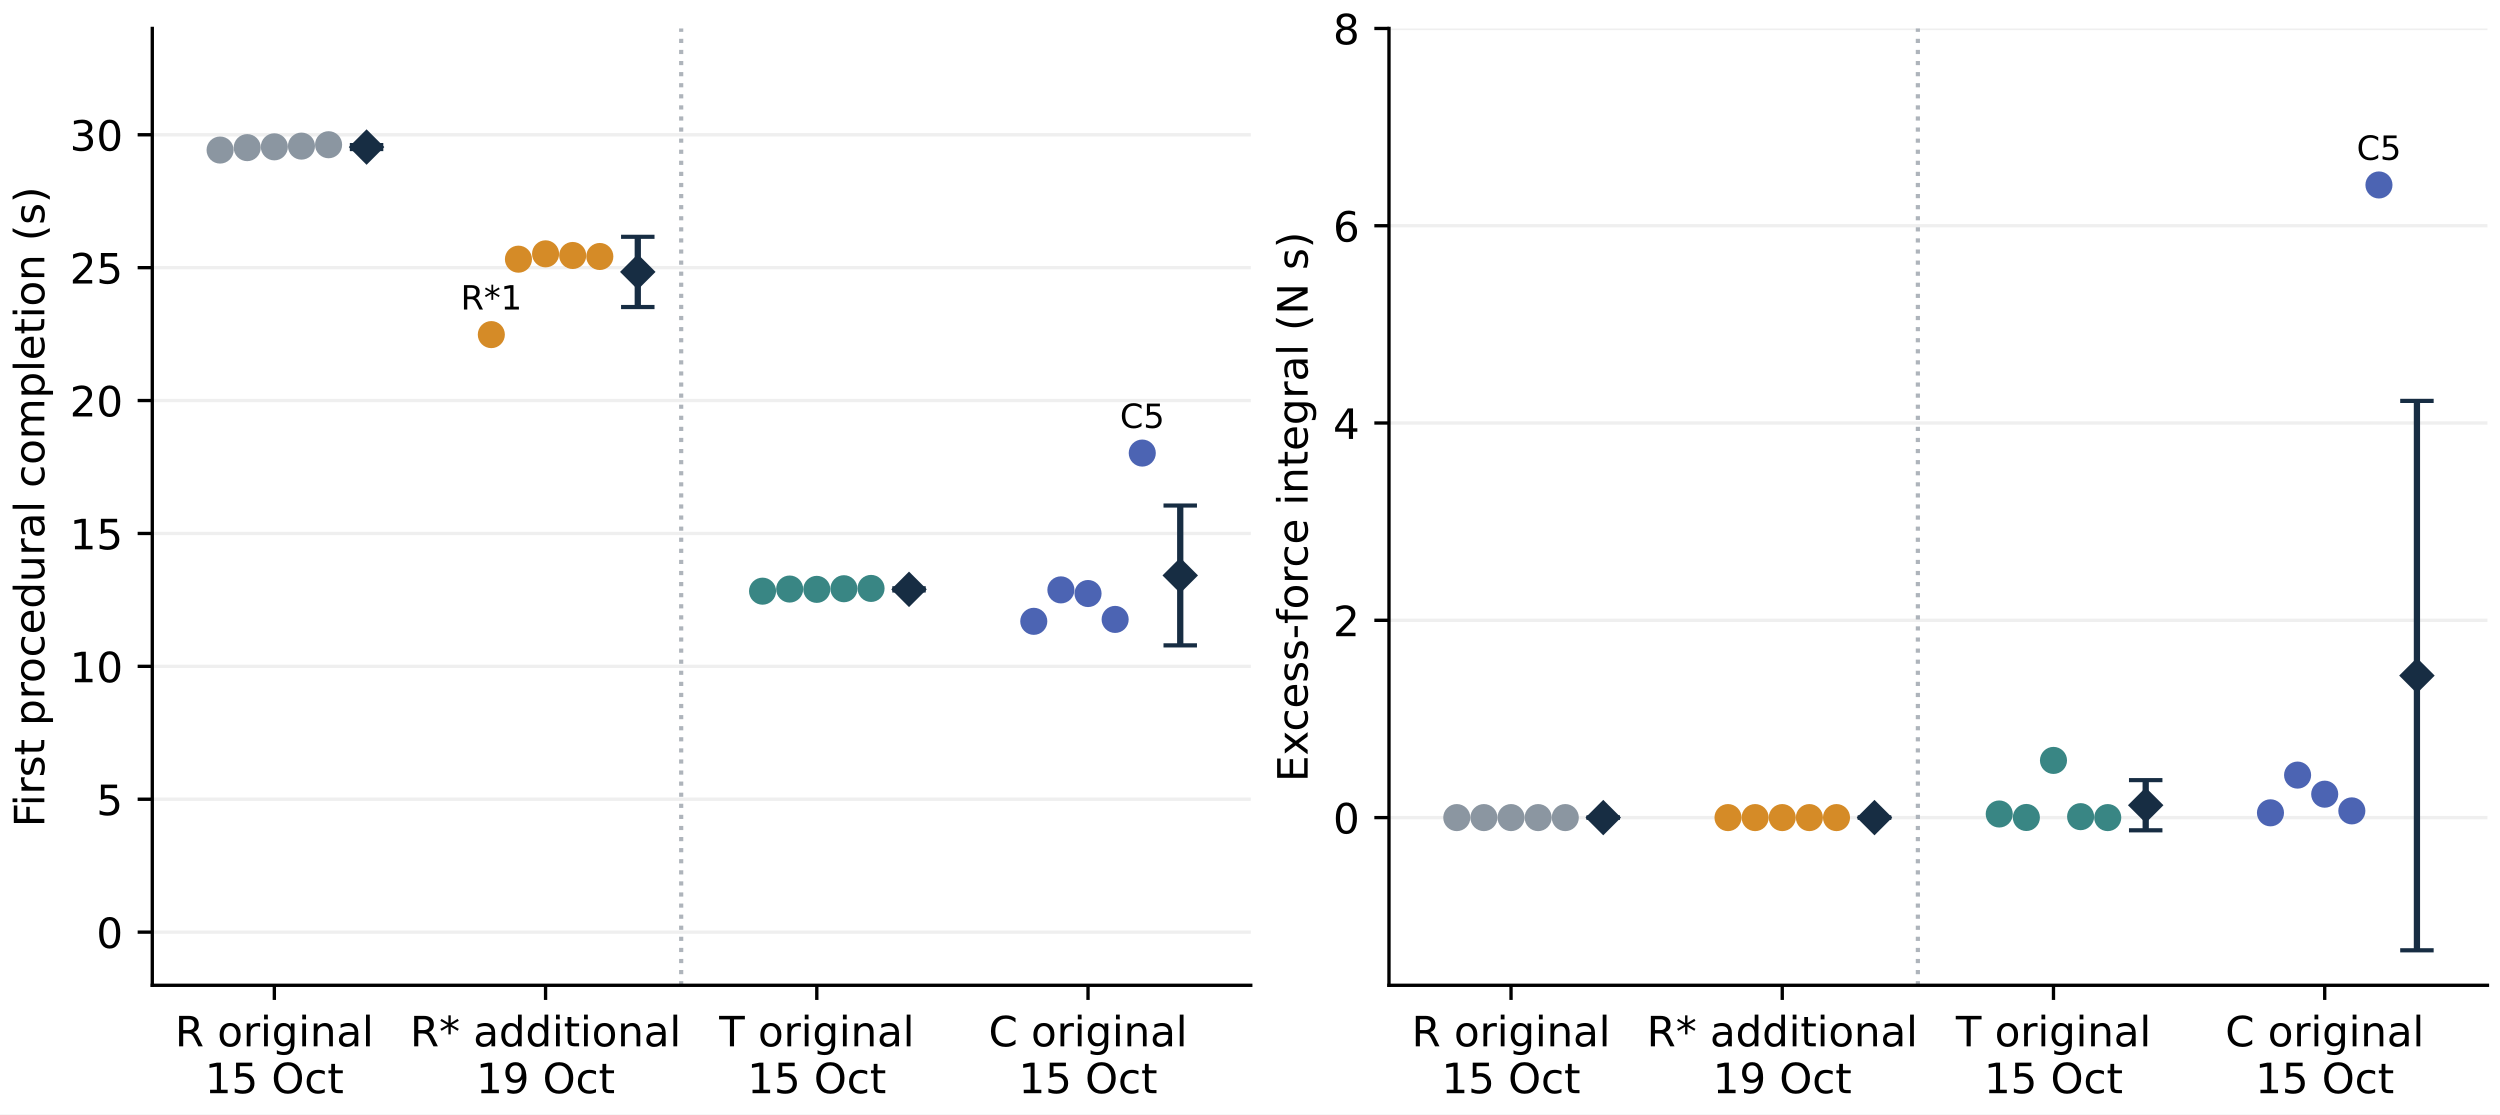
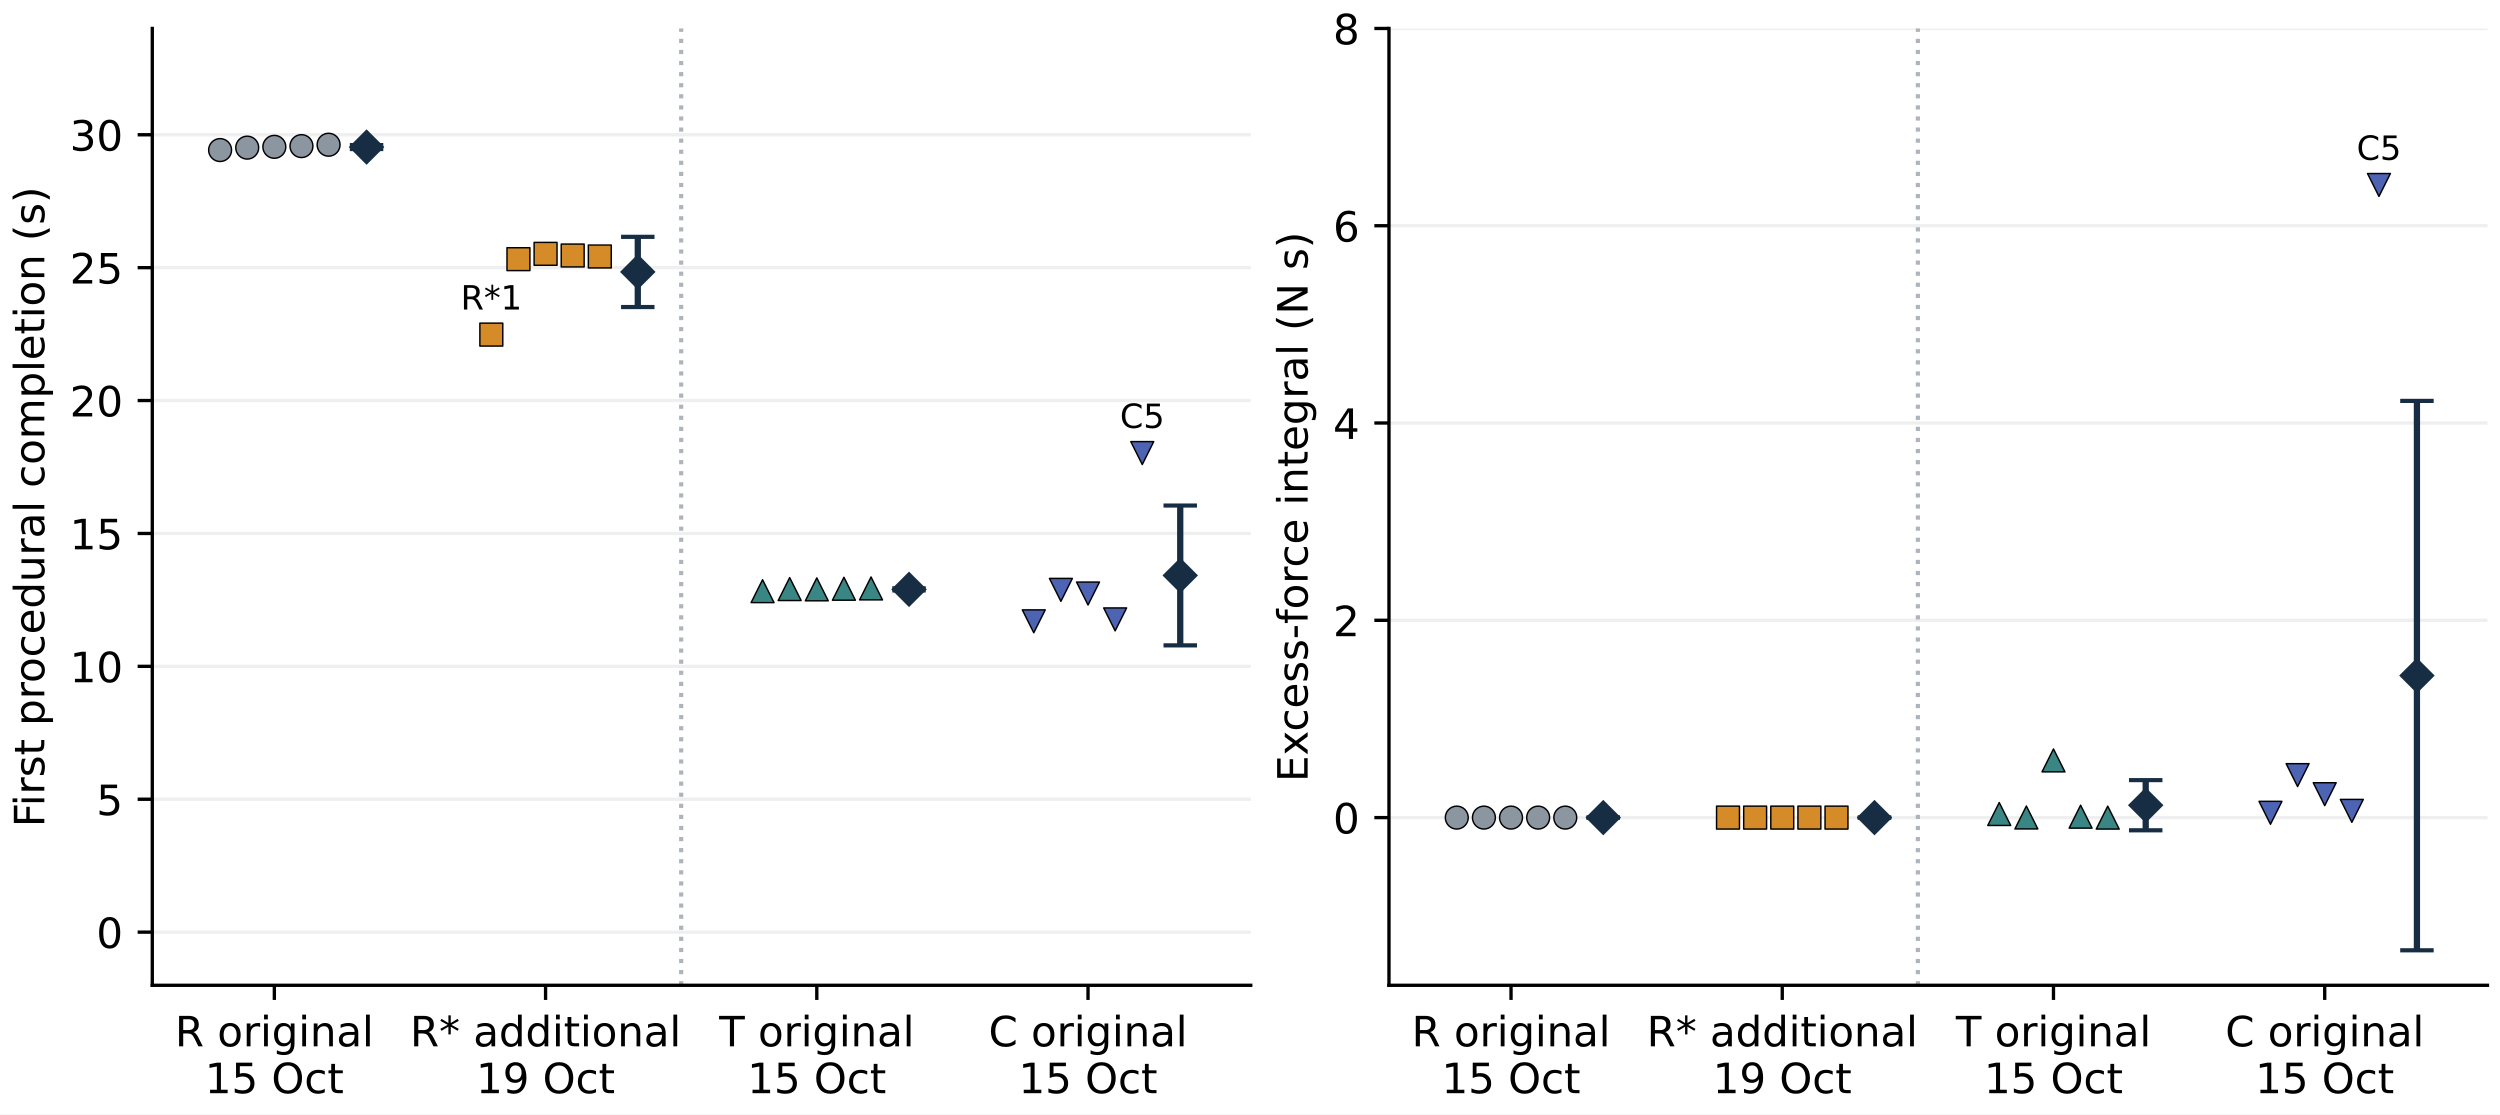
<svg xmlns="http://www.w3.org/2000/svg" xmlns:xlink="http://www.w3.org/1999/xlink" width="597.6pt" height="266.4pt" viewBox="0 0 597.6 266.4" version="1.1">
  <defs>
    <style type="text/css">*{stroke-linejoin: round; stroke-linecap: butt}</style>
  </defs>
  <g id="figure_1">
    <g id="patch_1">
-       <path d="M 0 266.4  L 597.6 266.4  L 597.6 0  L 0 0  z " style="fill: #ffffff" />
+       <path d="M 0 266.4 L 597.6 266.4 L 597.6 0 L 0 0 z " style="fill: #ffffff" />
    </g>
    <g id="axes_1">
      <g id="patch_2">
-         <path d="M 36.403 235.524  L 298.981 235.524  L 298.981 6.799  L 36.403 6.799  z " style="fill: #ffffff" />
+         <path d="M 36.403 235.524 L 298.981 235.524 L 298.981 6.799 L 36.403 6.799 z " style="fill: #ffffff" />
      </g>
      <g id="matplotlib.axis_1">
        <g id="xtick_1">
          <g id="line2d_1">
            <defs>
-               <path id="mb667a99979" d="M 0 0  L 0 3.5  " style="stroke: #000000; stroke-width: 0.8" />
+               <path id="m9ee77cdd39" d="M 0 0 L 0 3.5 " style="stroke: #000000; stroke-width: 0.8" />
            </defs>
            <g>
-               <use xlink:href="#mb667a99979" x="65.579" y="235.524" style="stroke: #000000; stroke-width: 0.8" />
+               <use xlink:href="#m9ee77cdd39" x="65.579" y="235.524" style="stroke: #000000; stroke-width: 0.8" />
            </g>
          </g>
          <g id="text_1">
-             <text style="font: 10px 'DejaVu Sans'" transform="translate(41.82632 250.1223)">R original</text>
-             <text style="font: 10px 'DejaVu Sans'" transform="translate(48.98178 261.3201)">15 Oct</text>
+             <text style="font-size: 10px; font-family: 'DejaVu Sans'" transform="translate(41.82632 250.1223)">R original</text>
+             <text style="font-size: 10px; font-family: 'DejaVu Sans'" transform="translate(48.98178 261.3201)">15 Oct</text>
          </g>
        </g>
        <g id="xtick_2">
          <g id="line2d_2">
            <g>
-               <use xlink:href="#mb667a99979" x="130.413" y="235.524" style="stroke: #000000; stroke-width: 0.8" />
+               <use xlink:href="#m9ee77cdd39" x="130.413" y="235.524" style="stroke: #000000; stroke-width: 0.8" />
            </g>
          </g>
          <g id="text_2">
-             <text style="font: 10px 'DejaVu Sans'" transform="translate(98.01733 250.1223)">R* additional</text>
-             <text style="font: 10px 'DejaVu Sans'" transform="translate(113.8158 261.3201)">19 Oct</text>
+             <text style="font-size: 10px; font-family: 'DejaVu Sans'" transform="translate(98.01733 250.1223)">R* additional</text>
+             <text style="font-size: 10px; font-family: 'DejaVu Sans'" transform="translate(113.8158 261.3201)">19 Oct</text>
          </g>
        </g>
        <g id="xtick_3">
          <g id="line2d_3">
            <g>
-               <use xlink:href="#mb667a99979" x="195.247" y="235.524" style="stroke: #000000; stroke-width: 0.8" />
+               <use xlink:href="#m9ee77cdd39" x="195.247" y="235.524" style="stroke: #000000; stroke-width: 0.8" />
            </g>
          </g>
          <g id="text_3">
-             <text style="font: 10px 'DejaVu Sans'" transform="translate(171.9146 250.1223)">T original</text>
-             <text style="font: 10px 'DejaVu Sans'" transform="translate(178.6498 261.3201)">15 Oct</text>
+             <text style="font-size: 10px; font-family: 'DejaVu Sans'" transform="translate(171.9146 250.1223)">T original</text>
+             <text style="font-size: 10px; font-family: 'DejaVu Sans'" transform="translate(178.6498 261.3201)">15 Oct</text>
          </g>
        </g>
        <g id="xtick_4">
          <g id="line2d_4">
            <g>
-               <use xlink:href="#mb667a99979" x="260.081" y="235.524" style="stroke: #000000; stroke-width: 0.8" />
+               <use xlink:href="#m9ee77cdd39" x="260.081" y="235.524" style="stroke: #000000; stroke-width: 0.8" />
            </g>
          </g>
          <g id="text_4">
-             <text style="font: 10px 'DejaVu Sans'" transform="translate(236.3111 250.1223)">C original</text>
-             <text style="font: 10px 'DejaVu Sans'" transform="translate(243.4837 261.3201)">15 Oct</text>
+             <text style="font-size: 10px; font-family: 'DejaVu Sans'" transform="translate(236.3111 250.1223)">C original</text>
+             <text style="font-size: 10px; font-family: 'DejaVu Sans'" transform="translate(243.4837 261.3201)">15 Oct</text>
          </g>
        </g>
      </g>
      <g id="matplotlib.axis_2">
        <g id="ytick_1">
          <g id="line2d_5">
-             <path d="M 36.403 222.817  L 298.981 222.817  " clip-path="url(#pf6b3ea608e)" style="fill: none; stroke: #b0b0b0; stroke-opacity: 0.2; stroke-width: 0.8; stroke-linecap: square" />
+             <path d="M 36.403 222.817 L 298.981 222.817 " clip-path="url(#p516195f8d6)" style="fill: none; stroke: #b0b0b0; stroke-opacity: 0.2; stroke-width: 0.8; stroke-linecap: square" />
          </g>
          <g id="line2d_6">
            <defs>
-               <path id="md76742867c" d="M 0 0  L -3.5 0  " style="stroke: #000000; stroke-width: 0.8" />
+               <path id="me7d8cfbae3" d="M 0 0 L -3.5 0 " style="stroke: #000000; stroke-width: 0.8" />
            </defs>
            <g>
-               <use xlink:href="#md76742867c" x="36.403" y="222.817" style="stroke: #000000; stroke-width: 0.8" />
+               <use xlink:href="#me7d8cfbae3" x="36.403" y="222.817" style="stroke: #000000; stroke-width: 0.8" />
            </g>
          </g>
          <g id="text_5">
-             <text style="font: 10px 'DejaVu Sans'; text-anchor: end" x="29.403" y="226.616" transform="rotate(-0, 29.40337, 226.6161)">0</text>
+             <text style="font-size: 10px; font-family: 'DejaVu Sans'; text-anchor: end" x="29.403" y="226.616" transform="rotate(-0 29.40337 226.6161)">0</text>
          </g>
        </g>
        <g id="ytick_2">
          <g id="line2d_7">
-             <path d="M 36.403 191.05  L 298.981 191.05  " clip-path="url(#pf6b3ea608e)" style="fill: none; stroke: #b0b0b0; stroke-opacity: 0.2; stroke-width: 0.8; stroke-linecap: square" />
+             <path d="M 36.403 191.05 L 298.981 191.05 " clip-path="url(#p516195f8d6)" style="fill: none; stroke: #b0b0b0; stroke-opacity: 0.2; stroke-width: 0.8; stroke-linecap: square" />
          </g>
          <g id="line2d_8">
            <g>
-               <use xlink:href="#md76742867c" x="36.403" y="191.05" style="stroke: #000000; stroke-width: 0.8" />
+               <use xlink:href="#me7d8cfbae3" x="36.403" y="191.05" style="stroke: #000000; stroke-width: 0.8" />
            </g>
          </g>
          <g id="text_6">
-             <text style="font: 10px 'DejaVu Sans'; text-anchor: end" x="29.403" y="194.849" transform="rotate(-0, 29.40337, 194.8489)">5</text>
+             <text style="font-size: 10px; font-family: 'DejaVu Sans'; text-anchor: end" x="29.403" y="194.849" transform="rotate(-0 29.40337 194.8489)">5</text>
          </g>
        </g>
        <g id="ytick_3">
          <g id="line2d_9">
-             <path d="M 36.403 159.282  L 298.981 159.282  " clip-path="url(#pf6b3ea608e)" style="fill: none; stroke: #b0b0b0; stroke-opacity: 0.2; stroke-width: 0.8; stroke-linecap: square" />
+             <path d="M 36.403 159.282 L 298.981 159.282 " clip-path="url(#p516195f8d6)" style="fill: none; stroke: #b0b0b0; stroke-opacity: 0.2; stroke-width: 0.8; stroke-linecap: square" />
          </g>
          <g id="line2d_10">
            <g>
-               <use xlink:href="#md76742867c" x="36.403" y="159.282" style="stroke: #000000; stroke-width: 0.8" />
+               <use xlink:href="#me7d8cfbae3" x="36.403" y="159.282" style="stroke: #000000; stroke-width: 0.8" />
            </g>
          </g>
          <g id="text_7">
-             <text style="font: 10px 'DejaVu Sans'; text-anchor: end" x="29.403" y="163.082" transform="rotate(-0, 29.40337, 163.0816)">10</text>
+             <text style="font-size: 10px; font-family: 'DejaVu Sans'; text-anchor: end" x="29.403" y="163.082" transform="rotate(-0 29.40337 163.0816)">10</text>
          </g>
        </g>
        <g id="ytick_4">
          <g id="line2d_11">
-             <path d="M 36.403 127.515  L 298.981 127.515  " clip-path="url(#pf6b3ea608e)" style="fill: none; stroke: #b0b0b0; stroke-opacity: 0.2; stroke-width: 0.8; stroke-linecap: square" />
+             <path d="M 36.403 127.515 L 298.981 127.515 " clip-path="url(#p516195f8d6)" style="fill: none; stroke: #b0b0b0; stroke-opacity: 0.2; stroke-width: 0.8; stroke-linecap: square" />
          </g>
          <g id="line2d_12">
            <g>
-               <use xlink:href="#md76742867c" x="36.403" y="127.515" style="stroke: #000000; stroke-width: 0.8" />
+               <use xlink:href="#me7d8cfbae3" x="36.403" y="127.515" style="stroke: #000000; stroke-width: 0.8" />
            </g>
          </g>
          <g id="text_8">
-             <text style="font: 10px 'DejaVu Sans'; text-anchor: end" x="29.403" y="131.314" transform="rotate(-0, 29.40337, 131.3143)">15</text>
+             <text style="font-size: 10px; font-family: 'DejaVu Sans'; text-anchor: end" x="29.403" y="131.314" transform="rotate(-0 29.40337 131.3143)">15</text>
          </g>
        </g>
        <g id="ytick_5">
          <g id="line2d_13">
-             <path d="M 36.403 95.748  L 298.981 95.748  " clip-path="url(#pf6b3ea608e)" style="fill: none; stroke: #b0b0b0; stroke-opacity: 0.2; stroke-width: 0.8; stroke-linecap: square" />
+             <path d="M 36.403 95.748 L 298.981 95.748 " clip-path="url(#p516195f8d6)" style="fill: none; stroke: #b0b0b0; stroke-opacity: 0.2; stroke-width: 0.8; stroke-linecap: square" />
          </g>
          <g id="line2d_14">
            <g>
-               <use xlink:href="#md76742867c" x="36.403" y="95.748" style="stroke: #000000; stroke-width: 0.8" />
+               <use xlink:href="#me7d8cfbae3" x="36.403" y="95.748" style="stroke: #000000; stroke-width: 0.8" />
            </g>
          </g>
          <g id="text_9">
-             <text style="font: 10px 'DejaVu Sans'; text-anchor: end" x="29.403" y="99.547" transform="rotate(-0, 29.40337, 99.54704)">20</text>
+             <text style="font-size: 10px; font-family: 'DejaVu Sans'; text-anchor: end" x="29.403" y="99.547" transform="rotate(-0 29.40337 99.54704)">20</text>
          </g>
        </g>
        <g id="ytick_6">
          <g id="line2d_15">
-             <path d="M 36.403 63.981  L 298.981 63.981  " clip-path="url(#pf6b3ea608e)" style="fill: none; stroke: #b0b0b0; stroke-opacity: 0.2; stroke-width: 0.8; stroke-linecap: square" />
+             <path d="M 36.403 63.981 L 298.981 63.981 " clip-path="url(#p516195f8d6)" style="fill: none; stroke: #b0b0b0; stroke-opacity: 0.2; stroke-width: 0.8; stroke-linecap: square" />
          </g>
          <g id="line2d_16">
            <g>
-               <use xlink:href="#md76742867c" x="36.403" y="63.981" style="stroke: #000000; stroke-width: 0.8" />
+               <use xlink:href="#me7d8cfbae3" x="36.403" y="63.981" style="stroke: #000000; stroke-width: 0.8" />
            </g>
          </g>
          <g id="text_10">
-             <text style="font: 10px 'DejaVu Sans'; text-anchor: end" x="29.403" y="67.78" transform="rotate(-0, 29.40337, 67.77977)">25</text>
+             <text style="font-size: 10px; font-family: 'DejaVu Sans'; text-anchor: end" x="29.403" y="67.78" transform="rotate(-0 29.40337 67.77977)">25</text>
          </g>
        </g>
        <g id="ytick_7">
          <g id="line2d_17">
-             <path d="M 36.403 32.213  L 298.981 32.213  " clip-path="url(#pf6b3ea608e)" style="fill: none; stroke: #b0b0b0; stroke-opacity: 0.2; stroke-width: 0.8; stroke-linecap: square" />
+             <path d="M 36.403 32.213 L 298.981 32.213 " clip-path="url(#p516195f8d6)" style="fill: none; stroke: #b0b0b0; stroke-opacity: 0.2; stroke-width: 0.8; stroke-linecap: square" />
          </g>
          <g id="line2d_18">
            <g>
-               <use xlink:href="#md76742867c" x="36.403" y="32.213" style="stroke: #000000; stroke-width: 0.8" />
+               <use xlink:href="#me7d8cfbae3" x="36.403" y="32.213" style="stroke: #000000; stroke-width: 0.8" />
            </g>
          </g>
          <g id="text_11">
-             <text style="font: 10px 'DejaVu Sans'; text-anchor: end" x="29.403" y="36.012" transform="rotate(-0, 29.40337, 36.0125)">30</text>
+             <text style="font-size: 10px; font-family: 'DejaVu Sans'; text-anchor: end" x="29.403" y="36.012" transform="rotate(-0 29.40337 36.0125)">30</text>
          </g>
        </g>
        <g id="text_12">
-           <text style="font: 10px 'DejaVu Sans'; text-anchor: middle" x="10.599" y="121.162" transform="rotate(-90, 10.59868, 121.1616)">First procedural completion (s)</text>
+           <text style="font-size: 10px; font-family: 'DejaVu Sans'; text-anchor: middle" x="10.599" y="121.162" transform="rotate(-90 10.59868 121.1616)">First procedural completion (s)</text>
        </g>
      </g>
      <g id="line2d_19">
-         <path d="M 162.83 235.524  L 162.83 6.799  " clip-path="url(#pf6b3ea608e)" style="fill: none; stroke-dasharray: 1,1.65; stroke-dashoffset: 0; stroke: #aeb4bb" />
+         <path d="M 162.83 235.524 L 162.83 6.799 " clip-path="url(#p516195f8d6)" style="fill: none; stroke-dasharray: 1,1.65; stroke-dashoffset: 0; stroke: #aeb4bb" />
      </g>
      <g id="patch_3">
-         <path d="M 36.403 235.524  L 36.403 6.799  " style="fill: none; stroke: #000000; stroke-width: 0.8; stroke-linejoin: miter; stroke-linecap: square" />
+         <path d="M 36.403 235.524 L 36.403 6.799 " style="fill: none; stroke: #000000; stroke-width: 0.8; stroke-linejoin: miter; stroke-linecap: square" />
      </g>
      <g id="patch_4">
-         <path d="M 36.403 235.524  L 298.981 235.524  " style="fill: none; stroke: #000000; stroke-width: 0.8; stroke-linejoin: miter; stroke-linecap: square" />
+         <path d="M 36.403 235.524 L 298.981 235.524 " style="fill: none; stroke: #000000; stroke-width: 0.8; stroke-linejoin: miter; stroke-linecap: square" />
      </g>
      <g id="PathCollection_1">
        <defs>
-           <path id="m4fb8ca2e53" d="M 0 2.739  C 0.726 2.739 1.423 2.45 1.936 1.936  C 2.45 1.423 2.739 0.726 2.739 0  C 2.739 -0.726 2.45 -1.423 1.936 -1.936  C 1.423 -2.45 0.726 -2.739 0 -2.739  C -0.726 -2.739 -1.423 -2.45 -1.936 -1.936  C -2.45 -1.423 -2.739 -0.726 -2.739 0  C -2.739 0.726 -2.45 1.423 -1.936 1.936  C -1.423 2.45 -0.726 2.739 0 2.739  z " style="stroke: #8b96a1" />
+           <path id="m2bc942b967" d="M 0 2.739 C 0.726 2.739 1.423 2.45 1.936 1.936 C 2.45 1.423 2.739 0.726 2.739 0 C 2.739 -0.726 2.45 -1.423 1.936 -1.936 C 1.423 -2.45 0.726 -2.739 0 -2.739 C -0.726 -2.739 -1.423 -2.45 -1.936 -1.936 C -2.45 -1.423 -2.739 -0.726 -2.739 0 C -2.739 0.726 -2.45 1.423 -1.936 1.936 C -1.423 2.45 -0.726 2.739 0 2.739 z " style="stroke: #000000; stroke-width: 0.35" />
        </defs>
-         <g clip-path="url(#pf6b3ea608e)">
-           <use xlink:href="#m4fb8ca2e53" x="52.612" y="35.87" style="fill: #8b96a1; stroke: #8b96a1" />
-           <use xlink:href="#m4fb8ca2e53" x="59.095" y="35.29" style="fill: #8b96a1; stroke: #8b96a1" />
-           <use xlink:href="#m4fb8ca2e53" x="65.579" y="35.1" style="fill: #8b96a1; stroke: #8b96a1" />
-           <use xlink:href="#m4fb8ca2e53" x="72.062" y="34.926" style="fill: #8b96a1; stroke: #8b96a1" />
-           <use xlink:href="#m4fb8ca2e53" x="78.545" y="34.596" style="fill: #8b96a1; stroke: #8b96a1" />
+         <g clip-path="url(#p516195f8d6)">
+           <use xlink:href="#m2bc942b967" x="52.612" y="35.87" style="fill: #8b96a1; stroke: #000000; stroke-width: 0.35" />
+           <use xlink:href="#m2bc942b967" x="59.095" y="35.29" style="fill: #8b96a1; stroke: #000000; stroke-width: 0.35" />
+           <use xlink:href="#m2bc942b967" x="65.579" y="35.1" style="fill: #8b96a1; stroke: #000000; stroke-width: 0.35" />
+           <use xlink:href="#m2bc942b967" x="72.062" y="34.926" style="fill: #8b96a1; stroke: #000000; stroke-width: 0.35" />
+           <use xlink:href="#m2bc942b967" x="78.545" y="34.596" style="fill: #8b96a1; stroke: #000000; stroke-width: 0.35" />
        </g>
      </g>
      <g id="PathCollection_2">
        <defs>
-           <path id="m0cf5a9e60b" d="M 0 2.739  C 0.726 2.739 1.423 2.45 1.936 1.936  C 2.45 1.423 2.739 0.726 2.739 0  C 2.739 -0.726 2.45 -1.423 1.936 -1.936  C 1.423 -2.45 0.726 -2.739 0 -2.739  C -0.726 -2.739 -1.423 -2.45 -1.936 -1.936  C -2.45 -1.423 -2.739 -0.726 -2.739 0  C -2.739 0.726 -2.45 1.423 -1.936 1.936  C -1.423 2.45 -0.726 2.739 0 2.739  z " style="stroke: #d58b27" />
+           <path id="m6a052659b2" d="M -2.739 2.739 L 2.739 2.739 L 2.739 -2.739 L -2.739 -2.739 z " style="stroke: #000000; stroke-width: 0.35" />
        </defs>
-         <g clip-path="url(#pf6b3ea608e)">
-           <use xlink:href="#m0cf5a9e60b" x="117.446" y="79.985" style="fill: #d58b27; stroke: #d58b27" />
-           <use xlink:href="#m0cf5a9e60b" x="123.929" y="61.954" style="fill: #d58b27; stroke: #d58b27" />
-           <use xlink:href="#m0cf5a9e60b" x="130.413" y="60.677" style="fill: #d58b27; stroke: #d58b27" />
-           <use xlink:href="#m0cf5a9e60b" x="136.896" y="61.071" style="fill: #d58b27; stroke: #d58b27" />
-           <use xlink:href="#m0cf5a9e60b" x="143.379" y="61.312" style="fill: #d58b27; stroke: #d58b27" />
+         <g clip-path="url(#p516195f8d6)">
+           <use xlink:href="#m6a052659b2" x="117.446" y="79.986" style="fill: #d58b27; stroke: #000000; stroke-width: 0.35" />
+           <use xlink:href="#m6a052659b2" x="123.929" y="61.952" style="fill: #d58b27; stroke: #000000; stroke-width: 0.35" />
+           <use xlink:href="#m6a052659b2" x="130.413" y="60.676" style="fill: #d58b27; stroke: #000000; stroke-width: 0.35" />
+           <use xlink:href="#m6a052659b2" x="136.896" y="61.074" style="fill: #d58b27; stroke: #000000; stroke-width: 0.35" />
+           <use xlink:href="#m6a052659b2" x="143.379" y="61.311" style="fill: #d58b27; stroke: #000000; stroke-width: 0.35" />
        </g>
      </g>
      <g id="text_13">
-         <text style="font: 8px 'DejaVu Sans'; text-anchor: middle" x="117.446" y="73.985" transform="rotate(-0, 117.4458, 73.9849)">R*1</text>
+         <text style="font-size: 8px; font-family: 'DejaVu Sans'; text-anchor: middle" x="117.446" y="73.986" transform="rotate(-0 117.4458 73.98609)">R*1</text>
      </g>
      <g id="PathCollection_3">
        <defs>
-           <path id="m780e7e29a4" d="M 0 2.739  C 0.726 2.739 1.423 2.45 1.936 1.936  C 2.45 1.423 2.739 0.726 2.739 0  C 2.739 -0.726 2.45 -1.423 1.936 -1.936  C 1.423 -2.45 0.726 -2.739 0 -2.739  C -0.726 -2.739 -1.423 -2.45 -1.936 -1.936  C -2.45 -1.423 -2.739 -0.726 -2.739 0  C -2.739 0.726 -2.45 1.423 -1.936 1.936  C -1.423 2.45 -0.726 2.739 0 2.739  z " style="stroke: #398684" />
+           <path id="m694cca69ce" d="M 0 -2.739 L -2.739 2.739 L 2.739 2.739 z " style="stroke: #000000; stroke-width: 0.35" />
        </defs>
-         <g clip-path="url(#pf6b3ea608e)">
-           <use xlink:href="#m780e7e29a4" x="182.28" y="141.314" style="fill: #398684; stroke: #398684" />
-           <use xlink:href="#m780e7e29a4" x="188.763" y="140.807" style="fill: #398684; stroke: #398684" />
-           <use xlink:href="#m780e7e29a4" x="195.247" y="140.882" style="fill: #398684; stroke: #398684" />
-           <use xlink:href="#m780e7e29a4" x="201.73" y="140.73" style="fill: #398684; stroke: #398684" />
-           <use xlink:href="#m780e7e29a4" x="208.213" y="140.658" style="fill: #398684; stroke: #398684" />
+         <g clip-path="url(#p516195f8d6)">
+           <use xlink:href="#m694cca69ce" x="182.28" y="141.314" style="fill: #398684; stroke: #000000; stroke-width: 0.35" />
+           <use xlink:href="#m694cca69ce" x="188.763" y="140.807" style="fill: #398684; stroke: #000000; stroke-width: 0.35" />
+           <use xlink:href="#m694cca69ce" x="195.247" y="140.882" style="fill: #398684; stroke: #000000; stroke-width: 0.35" />
+           <use xlink:href="#m694cca69ce" x="201.73" y="140.73" style="fill: #398684; stroke: #000000; stroke-width: 0.35" />
+           <use xlink:href="#m694cca69ce" x="208.213" y="140.658" style="fill: #398684; stroke: #000000; stroke-width: 0.35" />
        </g>
      </g>
      <g id="PathCollection_4">
        <defs>
-           <path id="mb2efb4d6fb" d="M 0 2.739  C 0.726 2.739 1.423 2.45 1.936 1.936  C 2.45 1.423 2.739 0.726 2.739 0  C 2.739 -0.726 2.45 -1.423 1.936 -1.936  C 1.423 -2.45 0.726 -2.739 0 -2.739  C -0.726 -2.739 -1.423 -2.45 -1.936 -1.936  C -2.45 -1.423 -2.739 -0.726 -2.739 0  C -2.739 0.726 -2.45 1.423 -1.936 1.936  C -1.423 2.45 -0.726 2.739 0 2.739  z " style="stroke: #4c64b3" />
+           <path id="m3f16a1c753" d="M -0 2.739 L 2.739 -2.739 L -2.739 -2.739 z " style="stroke: #000000; stroke-width: 0.35" />
        </defs>
-         <g clip-path="url(#pf6b3ea608e)">
-           <use xlink:href="#mb2efb4d6fb" x="247.114" y="148.522" style="fill: #4c64b3; stroke: #4c64b3" />
-           <use xlink:href="#mb2efb4d6fb" x="253.597" y="141.007" style="fill: #4c64b3; stroke: #4c64b3" />
-           <use xlink:href="#mb2efb4d6fb" x="260.081" y="141.877" style="fill: #4c64b3; stroke: #4c64b3" />
-           <use xlink:href="#mb2efb4d6fb" x="266.564" y="148.065" style="fill: #4c64b3; stroke: #4c64b3" />
-           <use xlink:href="#mb2efb4d6fb" x="273.047" y="108.302" style="fill: #4c64b3; stroke: #4c64b3" />
+         <g clip-path="url(#p516195f8d6)">
+           <use xlink:href="#m3f16a1c753" x="247.114" y="148.522" style="fill: #4c64b3; stroke: #000000; stroke-width: 0.35" />
+           <use xlink:href="#m3f16a1c753" x="253.597" y="141.007" style="fill: #4c64b3; stroke: #000000; stroke-width: 0.35" />
+           <use xlink:href="#m3f16a1c753" x="260.081" y="141.877" style="fill: #4c64b3; stroke: #000000; stroke-width: 0.35" />
+           <use xlink:href="#m3f16a1c753" x="266.564" y="148.065" style="fill: #4c64b3; stroke: #000000; stroke-width: 0.35" />
+           <use xlink:href="#m3f16a1c753" x="273.047" y="108.302" style="fill: #4c64b3; stroke: #000000; stroke-width: 0.35" />
        </g>
      </g>
      <g id="text_14">
-         <text style="font: 8px 'DejaVu Sans'; text-anchor: middle" x="273.047" y="102.302" transform="rotate(-0, 273.0474, 102.3024)">C5</text>
+         <text style="font-size: 8px; font-family: 'DejaVu Sans'; text-anchor: middle" x="273.047" y="102.302" transform="rotate(-0 273.0474 102.3024)">C5</text>
      </g>
      <g id="LineCollection_1">
-         <path d="M 87.622 35.63  L 87.622 34.683  " clip-path="url(#pf6b3ea608e)" style="fill: none; stroke: #172d43; stroke-width: 1.5" />
+         <path d="M 87.622 35.63 L 87.622 34.683 " clip-path="url(#p516195f8d6)" style="fill: none; stroke: #172d43; stroke-width: 1.5" />
      </g>
      <g id="line2d_20">
        <defs>
-           <path id="mf46bb0255d" d="M 4 0  L -4 -0  " style="stroke: #172d43" />
+           <path id="me3cfd9b131" d="M 4 0 L -4 -0 " style="stroke: #172d43" />
        </defs>
-         <g clip-path="url(#pf6b3ea608e)">
-           <use xlink:href="#mf46bb0255d" x="87.622" y="35.63" style="fill: #172d43; stroke: #172d43" />
+         <g clip-path="url(#p516195f8d6)">
+           <use xlink:href="#me3cfd9b131" x="87.622" y="35.63" style="fill: #172d43; stroke: #172d43" />
        </g>
      </g>
      <g id="line2d_21">
-         <g clip-path="url(#pf6b3ea608e)">
-           <use xlink:href="#mf46bb0255d" x="87.622" y="34.683" style="fill: #172d43; stroke: #172d43" />
+         <g clip-path="url(#p516195f8d6)">
+           <use xlink:href="#me3cfd9b131" x="87.622" y="34.683" style="fill: #172d43; stroke: #172d43" />
        </g>
      </g>
      <g id="LineCollection_2">
-         <path d="M 152.456 73.39  L 152.456 56.604  " clip-path="url(#pf6b3ea608e)" style="fill: none; stroke: #172d43; stroke-width: 1.5" />
+         <path d="M 152.456 73.39 L 152.456 56.609 " clip-path="url(#p516195f8d6)" style="fill: none; stroke: #172d43; stroke-width: 1.5" />
      </g>
      <g id="line2d_22">
-         <g clip-path="url(#pf6b3ea608e)">
-           <use xlink:href="#mf46bb0255d" x="152.456" y="73.39" style="fill: #172d43; stroke: #172d43" />
+         <g clip-path="url(#p516195f8d6)">
+           <use xlink:href="#me3cfd9b131" x="152.456" y="73.39" style="fill: #172d43; stroke: #172d43" />
        </g>
      </g>
      <g id="line2d_23">
-         <g clip-path="url(#pf6b3ea608e)">
-           <use xlink:href="#mf46bb0255d" x="152.456" y="56.604" style="fill: #172d43; stroke: #172d43" />
+         <g clip-path="url(#p516195f8d6)">
+           <use xlink:href="#me3cfd9b131" x="152.456" y="56.609" style="fill: #172d43; stroke: #172d43" />
        </g>
      </g>
      <g id="LineCollection_3">
-         <path d="M 217.29 141.136  L 217.29 140.62  " clip-path="url(#pf6b3ea608e)" style="fill: none; stroke: #172d43; stroke-width: 1.5" />
+         <path d="M 217.29 141.136 L 217.29 140.62 " clip-path="url(#p516195f8d6)" style="fill: none; stroke: #172d43; stroke-width: 1.5" />
      </g>
      <g id="line2d_24">
-         <g clip-path="url(#pf6b3ea608e)">
-           <use xlink:href="#mf46bb0255d" x="217.29" y="141.136" style="fill: #172d43; stroke: #172d43" />
+         <g clip-path="url(#p516195f8d6)">
+           <use xlink:href="#me3cfd9b131" x="217.29" y="141.136" style="fill: #172d43; stroke: #172d43" />
        </g>
      </g>
      <g id="line2d_25">
-         <g clip-path="url(#pf6b3ea608e)">
-           <use xlink:href="#mf46bb0255d" x="217.29" y="140.62" style="fill: #172d43; stroke: #172d43" />
+         <g clip-path="url(#p516195f8d6)">
+           <use xlink:href="#me3cfd9b131" x="217.29" y="140.62" style="fill: #172d43; stroke: #172d43" />
        </g>
      </g>
      <g id="LineCollection_4">
-         <path d="M 282.124 154.266  L 282.124 120.844  " clip-path="url(#pf6b3ea608e)" style="fill: none; stroke: #172d43; stroke-width: 1.5" />
+         <path d="M 282.124 154.266 L 282.124 120.844 " clip-path="url(#p516195f8d6)" style="fill: none; stroke: #172d43; stroke-width: 1.5" />
      </g>
      <g id="line2d_26">
-         <g clip-path="url(#pf6b3ea608e)">
-           <use xlink:href="#mf46bb0255d" x="282.124" y="154.266" style="fill: #172d43; stroke: #172d43" />
+         <g clip-path="url(#p516195f8d6)">
+           <use xlink:href="#me3cfd9b131" x="282.124" y="154.266" style="fill: #172d43; stroke: #172d43" />
        </g>
      </g>
      <g id="line2d_27">
-         <g clip-path="url(#pf6b3ea608e)">
-           <use xlink:href="#mf46bb0255d" x="282.124" y="120.844" style="fill: #172d43; stroke: #172d43" />
+         <g clip-path="url(#p516195f8d6)">
+           <use xlink:href="#me3cfd9b131" x="282.124" y="120.844" style="fill: #172d43; stroke: #172d43" />
        </g>
      </g>
      <g id="line2d_28">
        <defs>
-           <path id="mff210cc9dc" d="M -0 3.536  L 3.536 0  L 0 -3.536  L -3.536 -0  z " style="stroke: #172d43; stroke-linejoin: miter" />
+           <path id="m312c8b789d" d="M -0 3.536 L 3.536 0 L 0 -3.536 L -3.536 -0 z " style="stroke: #172d43; stroke-linejoin: miter" />
        </defs>
-         <g clip-path="url(#pf6b3ea608e)">
-           <use xlink:href="#mff210cc9dc" x="87.622" y="35.156" style="fill: #172d43; stroke: #172d43; stroke-linejoin: miter" />
+         <g clip-path="url(#p516195f8d6)">
+           <use xlink:href="#m312c8b789d" x="87.622" y="35.156" style="fill: #172d43; stroke: #172d43; stroke-linejoin: miter" />
        </g>
      </g>
      <g id="line2d_29">
-         <g clip-path="url(#pf6b3ea608e)">
-           <use xlink:href="#mff210cc9dc" x="152.456" y="64.997" style="fill: #172d43; stroke: #172d43; stroke-linejoin: miter" />
+         <g clip-path="url(#p516195f8d6)">
+           <use xlink:href="#m312c8b789d" x="152.456" y="65" style="fill: #172d43; stroke: #172d43; stroke-linejoin: miter" />
        </g>
      </g>
      <g id="line2d_30">
-         <g clip-path="url(#pf6b3ea608e)">
-           <use xlink:href="#mff210cc9dc" x="217.29" y="140.878" style="fill: #172d43; stroke: #172d43; stroke-linejoin: miter" />
+         <g clip-path="url(#p516195f8d6)">
+           <use xlink:href="#m312c8b789d" x="217.29" y="140.878" style="fill: #172d43; stroke: #172d43; stroke-linejoin: miter" />
        </g>
      </g>
      <g id="line2d_31">
-         <g clip-path="url(#pf6b3ea608e)">
-           <use xlink:href="#mff210cc9dc" x="282.124" y="137.555" style="fill: #172d43; stroke: #172d43; stroke-linejoin: miter" />
+         <g clip-path="url(#p516195f8d6)">
+           <use xlink:href="#m312c8b789d" x="282.124" y="137.555" style="fill: #172d43; stroke: #172d43; stroke-linejoin: miter" />
        </g>
      </g>
    </g>
    <g id="axes_2">
      <g id="patch_5">
-         <path d="M 332.022 235.524  L 594.6 235.524  L 594.6 6.799  L 332.022 6.799  z " style="fill: #ffffff" />
+         <path d="M 332.022 235.524 L 594.6 235.524 L 594.6 6.799 L 332.022 6.799 z " style="fill: #ffffff" />
      </g>
      <g id="matplotlib.axis_3">
        <g id="xtick_5">
          <g id="line2d_32">
            <g>
-               <use xlink:href="#mb667a99979" x="361.197" y="235.524" style="stroke: #000000; stroke-width: 0.8" />
+               <use xlink:href="#m9ee77cdd39" x="361.197" y="235.524" style="stroke: #000000; stroke-width: 0.8" />
            </g>
          </g>
          <g id="text_15">
-             <text style="font: 10px 'DejaVu Sans'" transform="translate(337.4451 250.1223)">R original</text>
-             <text style="font: 10px 'DejaVu Sans'" transform="translate(344.6005 261.3201)">15 Oct</text>
+             <text style="font-size: 10px; font-family: 'DejaVu Sans'" transform="translate(337.4451 250.1223)">R original</text>
+             <text style="font-size: 10px; font-family: 'DejaVu Sans'" transform="translate(344.6005 261.3201)">15 Oct</text>
          </g>
        </g>
        <g id="xtick_6">
          <g id="line2d_33">
            <g>
-               <use xlink:href="#mb667a99979" x="426.031" y="235.524" style="stroke: #000000; stroke-width: 0.8" />
+               <use xlink:href="#m9ee77cdd39" x="426.031" y="235.524" style="stroke: #000000; stroke-width: 0.8" />
            </g>
          </g>
          <g id="text_16">
-             <text style="font: 10px 'DejaVu Sans'" transform="translate(393.6361 250.1223)">R* additional</text>
-             <text style="font: 10px 'DejaVu Sans'" transform="translate(409.4345 261.3201)">19 Oct</text>
+             <text style="font-size: 10px; font-family: 'DejaVu Sans'" transform="translate(393.6361 250.1223)">R* additional</text>
+             <text style="font-size: 10px; font-family: 'DejaVu Sans'" transform="translate(409.4345 261.3201)">19 Oct</text>
          </g>
        </g>
        <g id="xtick_7">
          <g id="line2d_34">
            <g>
-               <use xlink:href="#mb667a99979" x="490.865" y="235.524" style="stroke: #000000; stroke-width: 0.8" />
+               <use xlink:href="#m9ee77cdd39" x="490.865" y="235.524" style="stroke: #000000; stroke-width: 0.8" />
            </g>
          </g>
          <g id="text_17">
-             <text style="font: 10px 'DejaVu Sans'" transform="translate(467.5333 250.1223)">T original</text>
-             <text style="font: 10px 'DejaVu Sans'" transform="translate(474.2685 261.3201)">15 Oct</text>
+             <text style="font-size: 10px; font-family: 'DejaVu Sans'" transform="translate(467.5333 250.1223)">T original</text>
+             <text style="font-size: 10px; font-family: 'DejaVu Sans'" transform="translate(474.2685 261.3201)">15 Oct</text>
          </g>
        </g>
        <g id="xtick_8">
          <g id="line2d_35">
            <g>
-               <use xlink:href="#mb667a99979" x="555.699" y="235.524" style="stroke: #000000; stroke-width: 0.8" />
+               <use xlink:href="#m9ee77cdd39" x="555.699" y="235.524" style="stroke: #000000; stroke-width: 0.8" />
            </g>
          </g>
          <g id="text_18">
-             <text style="font: 10px 'DejaVu Sans'" transform="translate(531.9298 250.1223)">C original</text>
-             <text style="font: 10px 'DejaVu Sans'" transform="translate(539.1025 261.3201)">15 Oct</text>
+             <text style="font-size: 10px; font-family: 'DejaVu Sans'" transform="translate(531.9298 250.1223)">C original</text>
+             <text style="font-size: 10px; font-family: 'DejaVu Sans'" transform="translate(539.1025 261.3201)">15 Oct</text>
          </g>
        </g>
      </g>
      <g id="matplotlib.axis_4">
        <g id="ytick_8">
          <g id="line2d_36">
-             <path d="M 332.022 195.438  L 594.6 195.438  " clip-path="url(#p85e4140f30)" style="fill: none; stroke: #b0b0b0; stroke-opacity: 0.2; stroke-width: 0.8; stroke-linecap: square" />
+             <path d="M 332.022 195.438 L 594.6 195.438 " clip-path="url(#p47eece4052)" style="fill: none; stroke: #b0b0b0; stroke-opacity: 0.2; stroke-width: 0.8; stroke-linecap: square" />
          </g>
          <g id="line2d_37">
            <g>
-               <use xlink:href="#md76742867c" x="332.022" y="195.438" style="stroke: #000000; stroke-width: 0.8" />
+               <use xlink:href="#me7d8cfbae3" x="332.022" y="195.438" style="stroke: #000000; stroke-width: 0.8" />
            </g>
          </g>
          <g id="text_19">
-             <text style="font: 10px 'DejaVu Sans'; text-anchor: end" x="325.022" y="199.237" transform="rotate(-0, 325.0221, 199.2373)">0</text>
+             <text style="font-size: 10px; font-family: 'DejaVu Sans'; text-anchor: end" x="325.022" y="199.237" transform="rotate(-0 325.0221 199.2373)">0</text>
          </g>
        </g>
        <g id="ytick_9">
          <g id="line2d_38">
-             <path d="M 332.022 148.278  L 594.6 148.278  " clip-path="url(#p85e4140f30)" style="fill: none; stroke: #b0b0b0; stroke-opacity: 0.2; stroke-width: 0.8; stroke-linecap: square" />
+             <path d="M 332.022 148.278 L 594.6 148.278 " clip-path="url(#p47eece4052)" style="fill: none; stroke: #b0b0b0; stroke-opacity: 0.2; stroke-width: 0.8; stroke-linecap: square" />
          </g>
          <g id="line2d_39">
            <g>
-               <use xlink:href="#md76742867c" x="332.022" y="148.278" style="stroke: #000000; stroke-width: 0.8" />
+               <use xlink:href="#me7d8cfbae3" x="332.022" y="148.278" style="stroke: #000000; stroke-width: 0.8" />
            </g>
          </g>
          <g id="text_20">
-             <text style="font: 10px 'DejaVu Sans'; text-anchor: end" x="325.022" y="152.078" transform="rotate(-0, 325.0221, 152.0777)">2</text>
+             <text style="font-size: 10px; font-family: 'DejaVu Sans'; text-anchor: end" x="325.022" y="152.078" transform="rotate(-0 325.0221 152.0777)">2</text>
          </g>
        </g>
        <g id="ytick_10">
          <g id="line2d_40">
-             <path d="M 332.022 101.119  L 594.6 101.119  " clip-path="url(#p85e4140f30)" style="fill: none; stroke: #b0b0b0; stroke-opacity: 0.2; stroke-width: 0.8; stroke-linecap: square" />
+             <path d="M 332.022 101.119 L 594.6 101.119 " clip-path="url(#p47eece4052)" style="fill: none; stroke: #b0b0b0; stroke-opacity: 0.2; stroke-width: 0.8; stroke-linecap: square" />
          </g>
          <g id="line2d_41">
            <g>
-               <use xlink:href="#md76742867c" x="332.022" y="101.119" style="stroke: #000000; stroke-width: 0.8" />
+               <use xlink:href="#me7d8cfbae3" x="332.022" y="101.119" style="stroke: #000000; stroke-width: 0.8" />
            </g>
          </g>
          <g id="text_21">
-             <text style="font: 10px 'DejaVu Sans'; text-anchor: end" x="325.022" y="104.918" transform="rotate(-0, 325.0221, 104.918)">4</text>
+             <text style="font-size: 10px; font-family: 'DejaVu Sans'; text-anchor: end" x="325.022" y="104.918" transform="rotate(-0 325.0221 104.918)">4</text>
          </g>
        </g>
        <g id="ytick_11">
          <g id="line2d_42">
-             <path d="M 332.022 53.959  L 594.6 53.959  " clip-path="url(#p85e4140f30)" style="fill: none; stroke: #b0b0b0; stroke-opacity: 0.2; stroke-width: 0.8; stroke-linecap: square" />
+             <path d="M 332.022 53.959 L 594.6 53.959 " clip-path="url(#p47eece4052)" style="fill: none; stroke: #b0b0b0; stroke-opacity: 0.2; stroke-width: 0.8; stroke-linecap: square" />
          </g>
          <g id="line2d_43">
            <g>
-               <use xlink:href="#md76742867c" x="332.022" y="53.959" style="stroke: #000000; stroke-width: 0.8" />
+               <use xlink:href="#me7d8cfbae3" x="332.022" y="53.959" style="stroke: #000000; stroke-width: 0.8" />
            </g>
          </g>
          <g id="text_22">
-             <text style="font: 10px 'DejaVu Sans'; text-anchor: end" x="325.022" y="57.758" transform="rotate(-0, 325.0221, 57.75834)">6</text>
+             <text style="font-size: 10px; font-family: 'DejaVu Sans'; text-anchor: end" x="325.022" y="57.758" transform="rotate(-0 325.0221 57.75834)">6</text>
          </g>
        </g>
        <g id="ytick_12">
          <g id="line2d_44">
-             <path d="M 332.022 6.799  L 594.6 6.799  " clip-path="url(#p85e4140f30)" style="fill: none; stroke: #b0b0b0; stroke-opacity: 0.2; stroke-width: 0.8; stroke-linecap: square" />
+             <path d="M 332.022 6.799 L 594.6 6.799 " clip-path="url(#p47eece4052)" style="fill: none; stroke: #b0b0b0; stroke-opacity: 0.2; stroke-width: 0.8; stroke-linecap: square" />
          </g>
          <g id="line2d_45">
            <g>
-               <use xlink:href="#md76742867c" x="332.022" y="6.799" style="stroke: #000000; stroke-width: 0.8" />
+               <use xlink:href="#me7d8cfbae3" x="332.022" y="6.799" style="stroke: #000000; stroke-width: 0.8" />
            </g>
          </g>
          <g id="text_23">
-             <text style="font: 10px 'DejaVu Sans'; text-anchor: end" x="325.022" y="10.599" transform="rotate(-0, 325.0221, 10.59868)">8</text>
+             <text style="font-size: 10px; font-family: 'DejaVu Sans'; text-anchor: end" x="325.022" y="10.599" transform="rotate(-0 325.0221 10.59868)">8</text>
          </g>
        </g>
        <g id="text_24">
-           <text style="font: 10px 'DejaVu Sans'; text-anchor: middle" x="312.58" y="121.162" transform="rotate(-90, 312.5799, 121.1616)">Excess-force integral (N s)</text>
+           <text style="font-size: 10px; font-family: 'DejaVu Sans'; text-anchor: middle" x="312.58" y="121.162" transform="rotate(-90 312.5799 121.1616)">Excess-force integral (N s)</text>
        </g>
      </g>
      <g id="line2d_46">
-         <path d="M 458.448 235.524  L 458.448 6.799  " clip-path="url(#p85e4140f30)" style="fill: none; stroke-dasharray: 1,1.65; stroke-dashoffset: 0; stroke: #aeb4bb" />
+         <path d="M 458.448 235.524 L 458.448 6.799 " clip-path="url(#p47eece4052)" style="fill: none; stroke-dasharray: 1,1.65; stroke-dashoffset: 0; stroke: #aeb4bb" />
      </g>
      <g id="patch_6">
-         <path d="M 332.022 235.524  L 332.022 6.799  " style="fill: none; stroke: #000000; stroke-width: 0.8; stroke-linejoin: miter; stroke-linecap: square" />
+         <path d="M 332.022 235.524 L 332.022 6.799 " style="fill: none; stroke: #000000; stroke-width: 0.8; stroke-linejoin: miter; stroke-linecap: square" />
      </g>
      <g id="patch_7">
-         <path d="M 332.022 235.524  L 594.6 235.524  " style="fill: none; stroke: #000000; stroke-width: 0.8; stroke-linejoin: miter; stroke-linecap: square" />
+         <path d="M 332.022 235.524 L 594.6 235.524 " style="fill: none; stroke: #000000; stroke-width: 0.8; stroke-linejoin: miter; stroke-linecap: square" />
      </g>
      <g id="PathCollection_5">
-         <g clip-path="url(#p85e4140f30)">
-           <use xlink:href="#m4fb8ca2e53" x="348.231" y="195.438" style="fill: #8b96a1; stroke: #8b96a1" />
-           <use xlink:href="#m4fb8ca2e53" x="354.714" y="195.438" style="fill: #8b96a1; stroke: #8b96a1" />
-           <use xlink:href="#m4fb8ca2e53" x="361.197" y="195.438" style="fill: #8b96a1; stroke: #8b96a1" />
-           <use xlink:href="#m4fb8ca2e53" x="367.681" y="195.438" style="fill: #8b96a1; stroke: #8b96a1" />
-           <use xlink:href="#m4fb8ca2e53" x="374.164" y="195.438" style="fill: #8b96a1; stroke: #8b96a1" />
+         <g clip-path="url(#p47eece4052)">
+           <use xlink:href="#m2bc942b967" x="348.231" y="195.438" style="fill: #8b96a1; stroke: #000000; stroke-width: 0.35" />
+           <use xlink:href="#m2bc942b967" x="354.714" y="195.438" style="fill: #8b96a1; stroke: #000000; stroke-width: 0.35" />
+           <use xlink:href="#m2bc942b967" x="361.197" y="195.438" style="fill: #8b96a1; stroke: #000000; stroke-width: 0.35" />
+           <use xlink:href="#m2bc942b967" x="367.681" y="195.438" style="fill: #8b96a1; stroke: #000000; stroke-width: 0.35" />
+           <use xlink:href="#m2bc942b967" x="374.164" y="195.438" style="fill: #8b96a1; stroke: #000000; stroke-width: 0.35" />
        </g>
      </g>
      <g id="PathCollection_6">
-         <g clip-path="url(#p85e4140f30)">
-           <use xlink:href="#m0cf5a9e60b" x="413.065" y="195.438" style="fill: #d58b27; stroke: #d58b27" />
-           <use xlink:href="#m0cf5a9e60b" x="419.548" y="195.438" style="fill: #d58b27; stroke: #d58b27" />
-           <use xlink:href="#m0cf5a9e60b" x="426.031" y="195.438" style="fill: #d58b27; stroke: #d58b27" />
-           <use xlink:href="#m0cf5a9e60b" x="432.515" y="195.438" style="fill: #d58b27; stroke: #d58b27" />
-           <use xlink:href="#m0cf5a9e60b" x="438.998" y="195.438" style="fill: #d58b27; stroke: #d58b27" />
+         <g clip-path="url(#p47eece4052)">
+           <use xlink:href="#m6a052659b2" x="413.065" y="195.438" style="fill: #d58b27; stroke: #000000; stroke-width: 0.35" />
+           <use xlink:href="#m6a052659b2" x="419.548" y="195.438" style="fill: #d58b27; stroke: #000000; stroke-width: 0.35" />
+           <use xlink:href="#m6a052659b2" x="426.031" y="195.438" style="fill: #d58b27; stroke: #000000; stroke-width: 0.35" />
+           <use xlink:href="#m6a052659b2" x="432.515" y="195.438" style="fill: #d58b27; stroke: #000000; stroke-width: 0.35" />
+           <use xlink:href="#m6a052659b2" x="438.998" y="195.438" style="fill: #d58b27; stroke: #000000; stroke-width: 0.35" />
        </g>
      </g>
      <g id="PathCollection_7">
-         <g clip-path="url(#p85e4140f30)">
-           <use xlink:href="#m780e7e29a4" x="477.899" y="194.576" style="fill: #398684; stroke: #398684" />
-           <use xlink:href="#m780e7e29a4" x="484.382" y="195.411" style="fill: #398684; stroke: #398684" />
-           <use xlink:href="#m780e7e29a4" x="490.865" y="181.77" style="fill: #398684; stroke: #398684" />
-           <use xlink:href="#m780e7e29a4" x="497.349" y="195.212" style="fill: #398684; stroke: #398684" />
-           <use xlink:href="#m780e7e29a4" x="503.832" y="195.438" style="fill: #398684; stroke: #398684" />
+         <g clip-path="url(#p47eece4052)">
+           <use xlink:href="#m694cca69ce" x="477.899" y="194.576" style="fill: #398684; stroke: #000000; stroke-width: 0.35" />
+           <use xlink:href="#m694cca69ce" x="484.382" y="195.411" style="fill: #398684; stroke: #000000; stroke-width: 0.35" />
+           <use xlink:href="#m694cca69ce" x="490.865" y="181.77" style="fill: #398684; stroke: #000000; stroke-width: 0.35" />
+           <use xlink:href="#m694cca69ce" x="497.349" y="195.212" style="fill: #398684; stroke: #000000; stroke-width: 0.35" />
+           <use xlink:href="#m694cca69ce" x="503.832" y="195.438" style="fill: #398684; stroke: #000000; stroke-width: 0.35" />
        </g>
      </g>
      <g id="PathCollection_8">
-         <g clip-path="url(#p85e4140f30)">
-           <use xlink:href="#mb2efb4d6fb" x="542.733" y="194.297" style="fill: #4c64b3; stroke: #4c64b3" />
-           <use xlink:href="#mb2efb4d6fb" x="549.216" y="185.28" style="fill: #4c64b3; stroke: #4c64b3" />
-           <use xlink:href="#mb2efb4d6fb" x="555.699" y="189.841" style="fill: #4c64b3; stroke: #4c64b3" />
-           <use xlink:href="#mb2efb4d6fb" x="562.183" y="193.832" style="fill: #4c64b3; stroke: #4c64b3" />
-           <use xlink:href="#mb2efb4d6fb" x="568.666" y="44.214" style="fill: #4c64b3; stroke: #4c64b3" />
+         <g clip-path="url(#p47eece4052)">
+           <use xlink:href="#m3f16a1c753" x="542.733" y="194.297" style="fill: #4c64b3; stroke: #000000; stroke-width: 0.35" />
+           <use xlink:href="#m3f16a1c753" x="549.216" y="185.28" style="fill: #4c64b3; stroke: #000000; stroke-width: 0.35" />
+           <use xlink:href="#m3f16a1c753" x="555.699" y="189.841" style="fill: #4c64b3; stroke: #000000; stroke-width: 0.35" />
+           <use xlink:href="#m3f16a1c753" x="562.183" y="193.832" style="fill: #4c64b3; stroke: #000000; stroke-width: 0.35" />
+           <use xlink:href="#m3f16a1c753" x="568.666" y="44.214" style="fill: #4c64b3; stroke: #000000; stroke-width: 0.35" />
        </g>
      </g>
      <g id="text_25">
-         <text style="font: 8px 'DejaVu Sans'; text-anchor: middle" x="568.666" y="38.214" transform="rotate(-0, 568.6662, 38.21382)">C5</text>
+         <text style="font-size: 8px; font-family: 'DejaVu Sans'; text-anchor: middle" x="568.666" y="38.214" transform="rotate(-0 568.6662 38.21382)">C5</text>
      </g>
      <g id="LineCollection_5">
-         <path d="M 383.241 195.438  L 383.241 195.438  " clip-path="url(#p85e4140f30)" style="fill: none; stroke: #172d43; stroke-width: 1.5" />
+         <path d="M 383.241 195.438 L 383.241 195.438 " clip-path="url(#p47eece4052)" style="fill: none; stroke: #172d43; stroke-width: 1.5" />
      </g>
      <g id="line2d_47">
-         <g clip-path="url(#p85e4140f30)">
-           <use xlink:href="#mf46bb0255d" x="383.241" y="195.438" style="fill: #172d43; stroke: #172d43" />
+         <g clip-path="url(#p47eece4052)">
+           <use xlink:href="#me3cfd9b131" x="383.241" y="195.438" style="fill: #172d43; stroke: #172d43" />
        </g>
      </g>
      <g id="line2d_48">
-         <g clip-path="url(#p85e4140f30)">
-           <use xlink:href="#mf46bb0255d" x="383.241" y="195.438" style="fill: #172d43; stroke: #172d43" />
+         <g clip-path="url(#p47eece4052)">
+           <use xlink:href="#me3cfd9b131" x="383.241" y="195.438" style="fill: #172d43; stroke: #172d43" />
        </g>
      </g>
      <g id="LineCollection_6">
-         <path d="M 448.075 195.438  L 448.075 195.438  " clip-path="url(#p85e4140f30)" style="fill: none; stroke: #172d43; stroke-width: 1.5" />
+         <path d="M 448.075 195.438 L 448.075 195.438 " clip-path="url(#p47eece4052)" style="fill: none; stroke: #172d43; stroke-width: 1.5" />
      </g>
      <g id="line2d_49">
-         <g clip-path="url(#p85e4140f30)">
-           <use xlink:href="#mf46bb0255d" x="448.075" y="195.438" style="fill: #172d43; stroke: #172d43" />
+         <g clip-path="url(#p47eece4052)">
+           <use xlink:href="#me3cfd9b131" x="448.075" y="195.438" style="fill: #172d43; stroke: #172d43" />
        </g>
      </g>
      <g id="line2d_50">
-         <g clip-path="url(#p85e4140f30)">
-           <use xlink:href="#mf46bb0255d" x="448.075" y="195.438" style="fill: #172d43; stroke: #172d43" />
+         <g clip-path="url(#p47eece4052)">
+           <use xlink:href="#me3cfd9b131" x="448.075" y="195.438" style="fill: #172d43; stroke: #172d43" />
        </g>
      </g>
      <g id="LineCollection_7">
-         <path d="M 512.909 198.48  L 512.909 186.483  " clip-path="url(#p85e4140f30)" style="fill: none; stroke: #172d43; stroke-width: 1.5" />
+         <path d="M 512.909 198.48 L 512.909 186.483 " clip-path="url(#p47eece4052)" style="fill: none; stroke: #172d43; stroke-width: 1.5" />
      </g>
      <g id="line2d_51">
-         <g clip-path="url(#p85e4140f30)">
-           <use xlink:href="#mf46bb0255d" x="512.909" y="198.48" style="fill: #172d43; stroke: #172d43" />
+         <g clip-path="url(#p47eece4052)">
+           <use xlink:href="#me3cfd9b131" x="512.909" y="198.48" style="fill: #172d43; stroke: #172d43" />
        </g>
      </g>
      <g id="line2d_52">
-         <g clip-path="url(#p85e4140f30)">
-           <use xlink:href="#mf46bb0255d" x="512.909" y="186.483" style="fill: #172d43; stroke: #172d43" />
+         <g clip-path="url(#p47eece4052)">
+           <use xlink:href="#me3cfd9b131" x="512.909" y="186.483" style="fill: #172d43; stroke: #172d43" />
        </g>
      </g>
      <g id="LineCollection_8">
-         <path d="M 577.743 227.154  L 577.743 95.831  " clip-path="url(#p85e4140f30)" style="fill: none; stroke: #172d43; stroke-width: 1.5" />
+         <path d="M 577.743 227.154 L 577.743 95.831 " clip-path="url(#p47eece4052)" style="fill: none; stroke: #172d43; stroke-width: 1.5" />
      </g>
      <g id="line2d_53">
-         <g clip-path="url(#p85e4140f30)">
-           <use xlink:href="#mf46bb0255d" x="577.743" y="227.154" style="fill: #172d43; stroke: #172d43" />
+         <g clip-path="url(#p47eece4052)">
+           <use xlink:href="#me3cfd9b131" x="577.743" y="227.154" style="fill: #172d43; stroke: #172d43" />
        </g>
      </g>
      <g id="line2d_54">
-         <g clip-path="url(#p85e4140f30)">
-           <use xlink:href="#mf46bb0255d" x="577.743" y="95.831" style="fill: #172d43; stroke: #172d43" />
+         <g clip-path="url(#p47eece4052)">
+           <use xlink:href="#me3cfd9b131" x="577.743" y="95.831" style="fill: #172d43; stroke: #172d43" />
        </g>
      </g>
      <g id="line2d_55">
-         <g clip-path="url(#p85e4140f30)">
-           <use xlink:href="#mff210cc9dc" x="383.241" y="195.438" style="fill: #172d43; stroke: #172d43; stroke-linejoin: miter" />
+         <g clip-path="url(#p47eece4052)">
+           <use xlink:href="#m312c8b789d" x="383.241" y="195.438" style="fill: #172d43; stroke: #172d43; stroke-linejoin: miter" />
        </g>
      </g>
      <g id="line2d_56">
-         <g clip-path="url(#p85e4140f30)">
-           <use xlink:href="#mff210cc9dc" x="448.075" y="195.438" style="fill: #172d43; stroke: #172d43; stroke-linejoin: miter" />
+         <g clip-path="url(#p47eece4052)">
+           <use xlink:href="#m312c8b789d" x="448.075" y="195.438" style="fill: #172d43; stroke: #172d43; stroke-linejoin: miter" />
        </g>
      </g>
      <g id="line2d_57">
-         <g clip-path="url(#p85e4140f30)">
-           <use xlink:href="#mff210cc9dc" x="512.909" y="192.481" style="fill: #172d43; stroke: #172d43; stroke-linejoin: miter" />
+         <g clip-path="url(#p47eece4052)">
+           <use xlink:href="#m312c8b789d" x="512.909" y="192.481" style="fill: #172d43; stroke: #172d43; stroke-linejoin: miter" />
        </g>
      </g>
      <g id="line2d_58">
-         <g clip-path="url(#p85e4140f30)">
-           <use xlink:href="#mff210cc9dc" x="577.743" y="161.493" style="fill: #172d43; stroke: #172d43; stroke-linejoin: miter" />
+         <g clip-path="url(#p47eece4052)">
+           <use xlink:href="#m312c8b789d" x="577.743" y="161.493" style="fill: #172d43; stroke: #172d43; stroke-linejoin: miter" />
        </g>
      </g>
    </g>
  </g>
  <defs>
-     <clipPath id="pf6b3ea608e">
+     <clipPath id="p516195f8d6">
      <rect x="36.403" y="6.799" width="262.578" height="228.724" />
    </clipPath>
-     <clipPath id="p85e4140f30">
+     <clipPath id="p47eece4052">
      <rect x="332.022" y="6.799" width="262.578" height="228.724" />
    </clipPath>
  </defs>
</svg>
